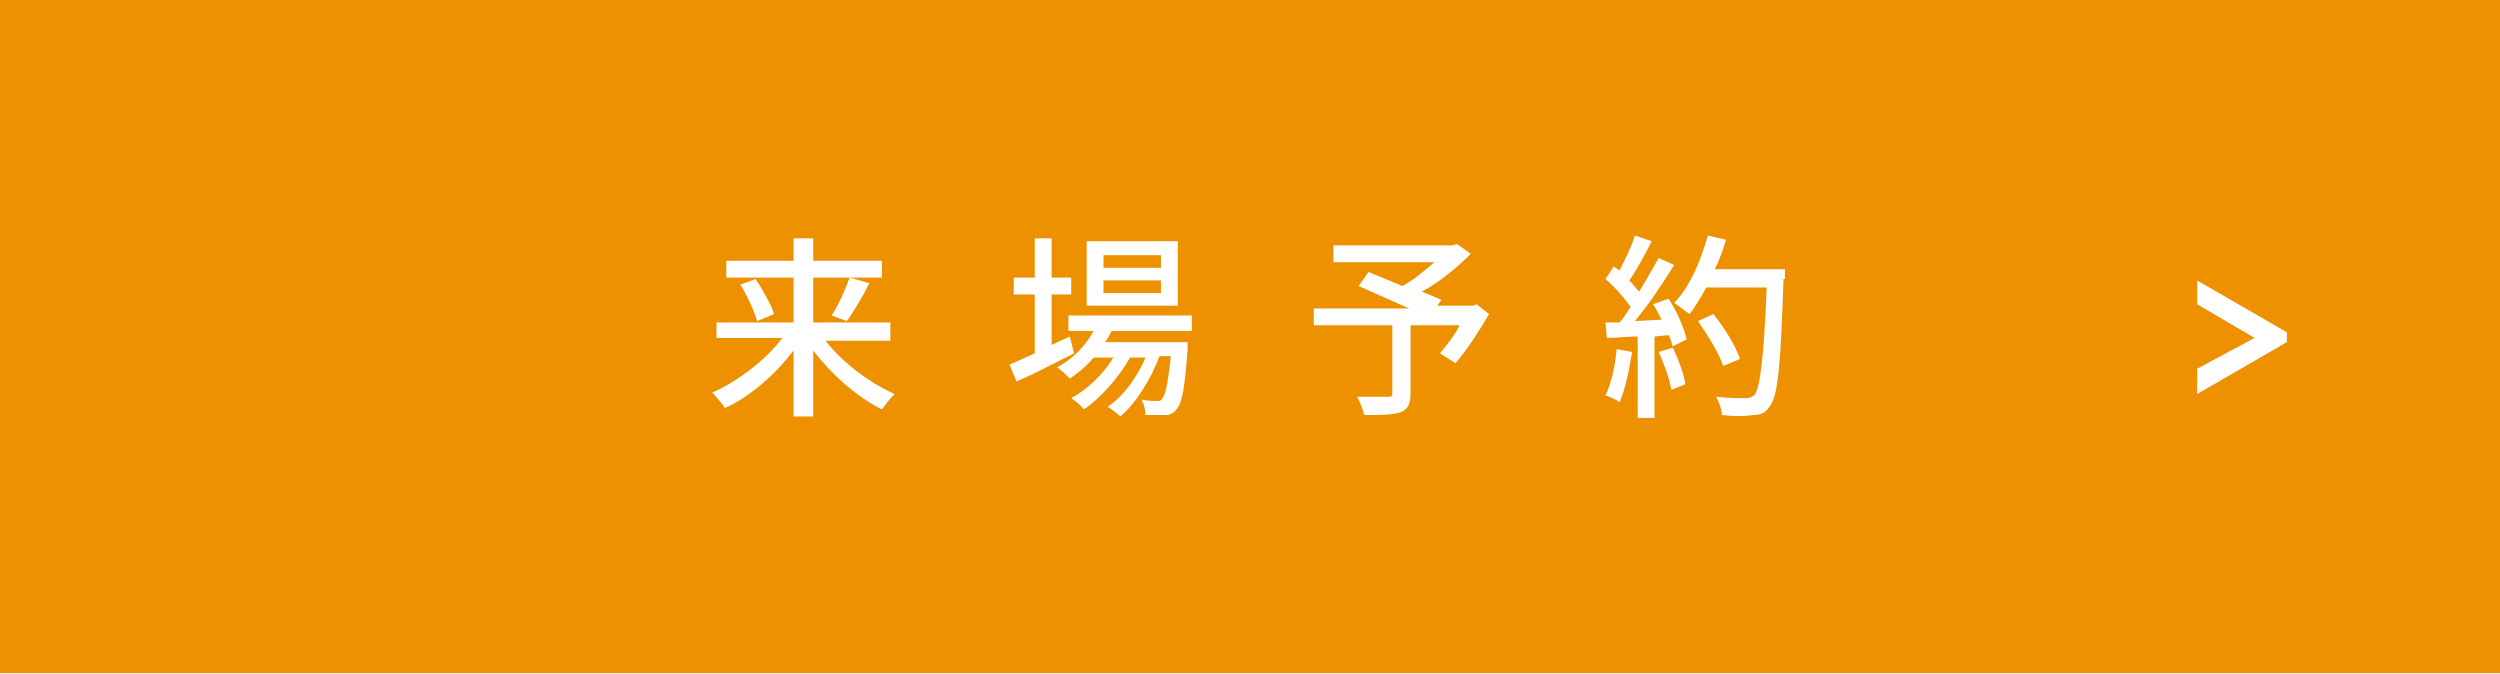
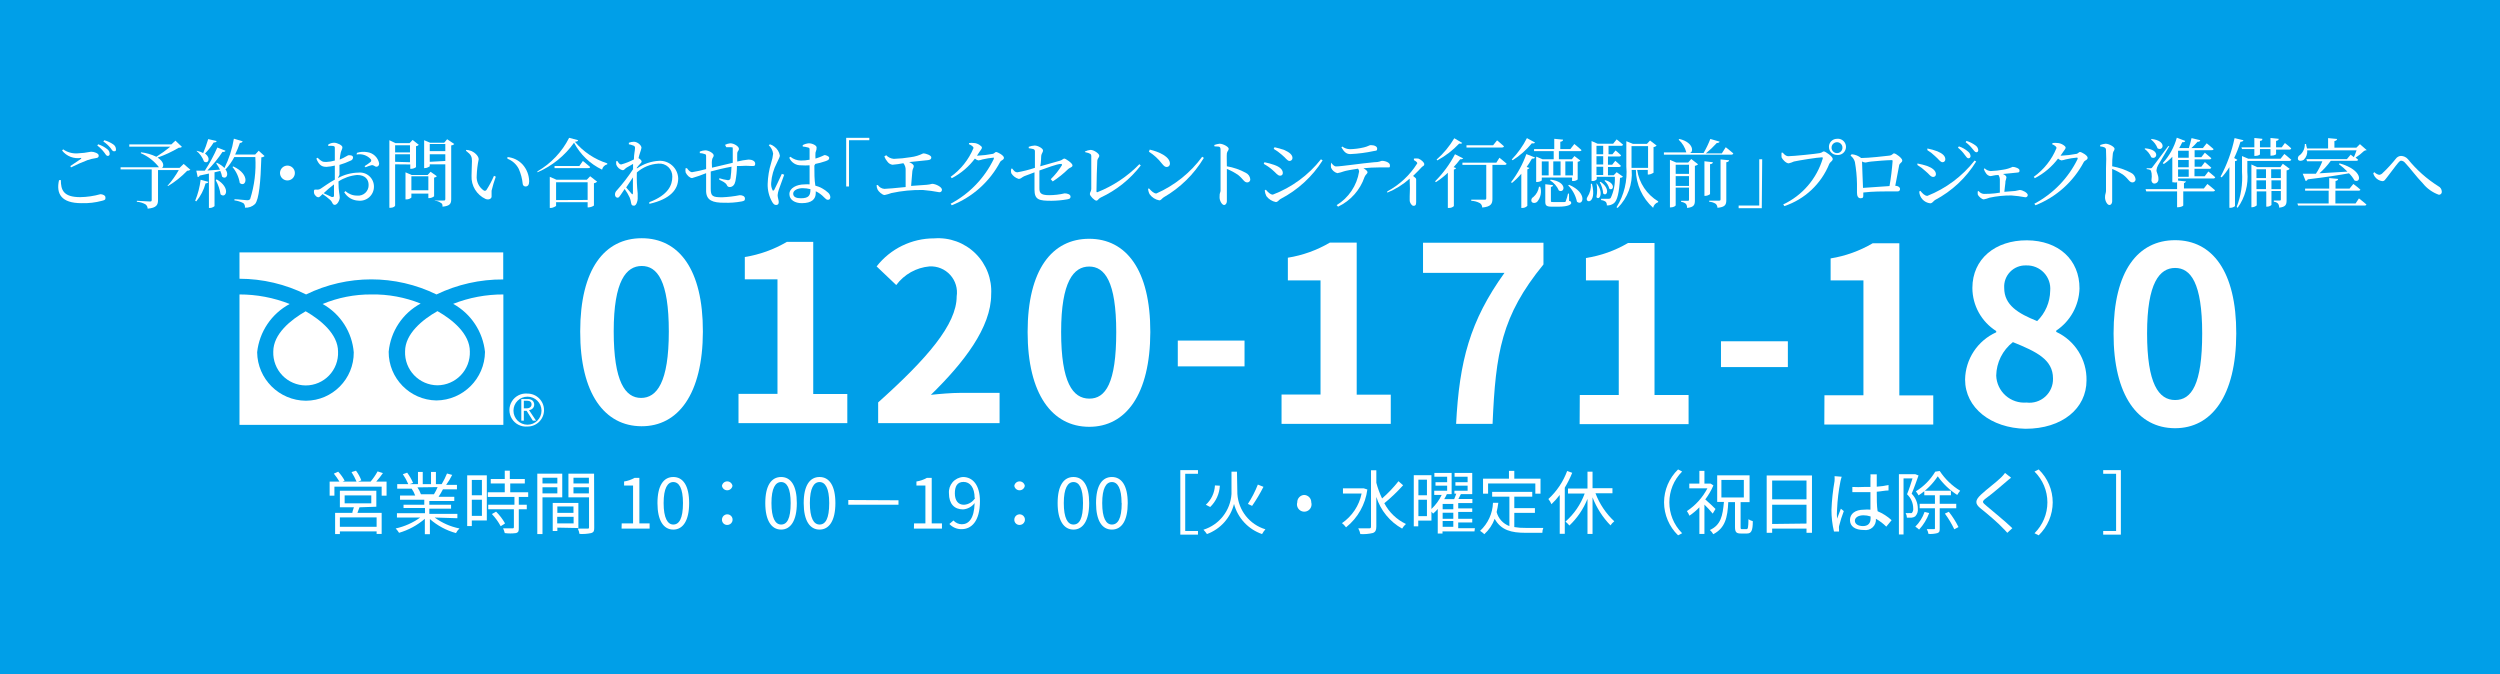
- <svg xmlns="http://www.w3.org/2000/svg" version="1.1" id="レイヤー_1" x="0px" y="0px" viewBox="0 0 178.3 48" style="enable-background:new 0 0 178.3 48;" xml:space="preserve">
-   <style type="text/css">
- 	.st0{fill:#ED9100;}
- 	.st1{fill:#FFFFFF;}
- </style>
-   <g>
-     <g>
-       <rect class="st0" width="178.3" height="48" />
-     </g>
-     <path class="st1" d="M156.7,21.7V20l6.4,3.7v0.7l-6.4,3.7v-1.8l4.1-2.2L156.7,21.7z" />
-   </g>
-   <g>
-     <g>
-       <path class="st1" d="M58.8,24.2c1.2,1.6,3.2,3.1,5,3.9c-0.3,0.3-0.7,0.8-0.9,1.1c-1.8-0.9-3.6-2.5-4.9-4.2v4.7h-1.4V25    c-1.3,1.7-3.1,3.3-4.9,4.1c-0.2-0.3-0.6-0.8-0.9-1.1c1.8-0.8,3.8-2.3,5-3.9h-4.7V23h5.5v-3.2h-4.8v-1.2h4.8v-1.6h1.4v1.6h4.9v1.2    h-4.9V23h5.5v1.3H58.8z M53.9,19.9c0.5,0.8,1.1,1.8,1.3,2.5l-1.2,0.5c-0.2-0.7-0.7-1.8-1.2-2.6L53.9,19.9z M59.3,22.5    c0.5-0.7,1-1.9,1.3-2.7l1.4,0.4c-0.5,1-1.1,2-1.6,2.7L59.3,22.5z" />
-       <path class="st1" d="M76.6,25.2c-1.4,0.7-2.9,1.5-4.1,2L72,26c0.5-0.2,1.1-0.5,1.8-0.8V21h-1.5v-1.2h1.5V17H75v2.8h1.4V21H75v3.6    c0.4-0.2,0.9-0.4,1.3-0.6L76.6,25.2z M79.3,23.6c-0.2,0.3-0.3,0.6-0.5,0.8h5.9c0,0,0,0.3,0,0.5c-0.2,2.8-0.4,3.9-0.8,4.3    c-0.2,0.3-0.5,0.4-0.8,0.4c-0.3,0-0.8,0-1.4,0c0-0.3-0.1-0.8-0.3-1.1c0.5,0.1,0.9,0.1,1.1,0.1c0.2,0,0.3,0,0.4-0.2    c0.2-0.2,0.4-1,0.6-3h-0.8c-0.6,1.6-1.7,3.4-2.8,4.3c-0.2-0.2-0.6-0.5-0.9-0.7c1.1-0.7,2.1-2.1,2.7-3.5h-1.1    c-0.8,1.4-2.1,2.9-3.3,3.7c-0.2-0.3-0.6-0.6-0.9-0.8c1.1-0.6,2.3-1.7,3-2.9H78c-0.5,0.6-1.1,1.1-1.7,1.5c-0.2-0.2-0.6-0.6-0.9-0.8    c1.1-0.6,2-1.5,2.6-2.6h-1.8v-1.1H85v1.1H79.3z M84,21.8h-6.5v-4.6H84V21.8z M82.8,18.2h-4.1v0.9h4.1V18.2z M82.8,20h-4.1v0.9h4.1    V20z" />
-       <path class="st1" d="M106.2,22.4c-0.7,1.2-1.6,2.6-2.4,3.5l-1.1-0.7c0.4-0.5,1-1.2,1.4-2h-3.5v4.9c0,0.7-0.2,1.1-0.7,1.3    c-0.6,0.2-1.4,0.2-2.6,0.2c-0.1-0.4-0.3-0.9-0.5-1.3c0.9,0,1.9,0,2.2,0c0.3,0,0.3-0.1,0.3-0.3v-4.8h-5.6v-1.2h6.8    c-1.1-0.5-2.5-1.1-3.6-1.6l0.7-1c0.7,0.3,1.5,0.6,2.4,1c0.8-0.4,1.6-1.1,2.3-1.7h-7.2v-1.2h8.5l0.3-0.1l1,0.7c-1,1-2.2,2-3.5,2.7    c0.5,0.2,1,0.4,1.4,0.6l-0.3,0.4h2.6l0.2-0.1L106.2,22.4z" />
-       <path class="st1" d="M116.4,25.1c-0.2,1.3-0.5,2.7-0.9,3.6c-0.2-0.2-0.7-0.4-1-0.5c0.4-0.8,0.7-2.1,0.8-3.3L116.4,25.1z M119,21.3    c0.6,0.9,1.1,2.1,1.3,2.9l-1,0.5c-0.1-0.2-0.1-0.5-0.3-0.8l-1,0.1v5.8h-1.2V24c-0.8,0-1.5,0.1-2.2,0.1l-0.1-1.1l1,0    c0.3-0.3,0.5-0.7,0.8-1.1c-0.4-0.6-1.1-1.4-1.8-2l0.6-0.9c0.1,0.1,0.3,0.2,0.4,0.3c0.4-0.8,0.9-1.8,1.1-2.5l1.2,0.4    c-0.5,1-1.1,2.1-1.6,2.8c0.3,0.3,0.5,0.6,0.7,0.8c0.5-0.8,1-1.7,1.4-2.4l1.1,0.5c-0.8,1.3-1.8,2.8-2.8,4l1.9-0.1    c-0.2-0.4-0.4-0.8-0.6-1.1L119,21.3z M119.3,24.8c0.4,0.8,0.8,1.9,0.9,2.6l-1,0.4c-0.1-0.7-0.5-1.8-0.9-2.7L119.3,24.8z     M127.2,19.9c-0.2,6.2-0.4,8.4-1,9.1c-0.3,0.5-0.7,0.6-1.2,0.6c-0.5,0.1-1.3,0.1-2.2,0c0-0.4-0.2-0.9-0.4-1.3    c0.9,0.1,1.8,0.1,2.1,0.1c0.3,0,0.4-0.1,0.6-0.2c0.4-0.4,0.7-2.5,0.9-7.7h-4.3c-0.4,0.7-0.8,1.4-1.2,1.9c-0.3-0.2-0.8-0.6-1.1-0.8    c1.1-1.1,1.9-3,2.4-4.8l1.3,0.3c-0.2,0.7-0.5,1.5-0.8,2.1h5V19.9z M122.9,26.1c-0.3-0.9-1.1-2.2-1.8-3.2l1.1-0.5    c0.8,1,1.6,2.3,1.9,3.2L122.9,26.1z" />
-     </g>
+ <svg xmlns="http://www.w3.org/2000/svg" viewBox="0 0 178.3 48">
+   <defs>
+     <style>.cls-1{fill:#009fe8;}.cls-2{fill:#fff;}</style>
+   </defs>
+   <g id="telボタン">
+     <rect class="cls-1" x="-24.17" y="-9.83" width="233.33" height="64.04" />
+     <path class="cls-2" d="M41.38,23.64c0-4.47,1.75-6.65,4.39-6.65s4.37,2.21,4.36,6.66-1.76,6.76-4.38,6.75S41.37,28.09,41.38,23.64Zm6.32,0c0-3.62-.83-4.67-1.93-4.67s-2,1.05-2,4.66.83,4.75,1.95,4.75S47.7,27.28,47.7,23.65Z" />
+     <path class="cls-2" d="M52.67,28.09h2.78V19.92H53.12V18.33a8.59,8.59,0,0,0,3-1.08H58V28.1h2.43v2.08H52.67Z" />
+     <path class="cls-2" d="M62.63,28.7c3.51-3.14,5.6-5.57,5.6-7.56A1.86,1.86,0,0,0,66.29,19a3.32,3.32,0,0,0-2.37,1.33L62.52,19A5.2,5.2,0,0,1,66.63,17a3.78,3.78,0,0,1,4.06,4c0,2.34-1.94,4.86-4.3,7.16.64-.07,1.5-.14,2.09-.14h2.81v2.16H62.63Z" />
+     <path class="cls-2" d="M73.29,23.68c0-4.47,1.76-6.65,4.39-6.65s4.37,2.21,4.36,6.66-1.75,6.76-4.37,6.75S73.29,28.13,73.29,23.68Zm6.32,0c0-3.62-.83-4.67-1.93-4.67s-2,1.05-2,4.66.83,4.75,2,4.76S79.61,27.32,79.61,23.69Z" />
+     <path class="cls-2" d="M84,24.29h4.76v1.84H84Z" />
+     <path class="cls-2" d="M91.4,28.14h2.78V20H91.85V18.38a8.61,8.61,0,0,0,3-1.08h1.91l0,10.85h2.43v2.08H91.4Z" />
+     <path class="cls-2" d="M107.3,19.46h-5.81V17.31h8.59v1.55c-3,3.67-3.41,6.3-3.63,11.37h-2.6C104.08,25.75,104.84,22.88,107.3,19.46Z" />
+     <path class="cls-2" d="M112.67,28.17h2.78V20h-2.34V18.4a8.4,8.4,0,0,0,3-1.07H118V28.17h2.43v2.08h-7.77Z" />
+     <path class="cls-2" d="M122.74,24.34h4.77v1.84h-4.77Z" />
+     <path class="cls-2" d="M130.12,28.19h2.78V20h-2.34V18.43a8.66,8.66,0,0,0,3-1.08h1.9V28.2h2.42v2.08h-7.77Z" />
+     <path class="cls-2" d="M140.15,27.07a3.76,3.76,0,0,1,2.22-3.37v-.09a3.65,3.65,0,0,1-1.7-3.07c0-2.08,1.64-3.41,3.89-3.4s3.76,1.38,3.75,3.44a3.74,3.74,0,0,1-1.66,3v.09a3.73,3.73,0,0,1,2.16,3.46c0,2-1.73,3.45-4.35,3.45C142,30.53,140.15,29.09,140.15,27.07Zm6.27-.08c0-1.35-1.18-1.91-2.86-2.59a3.1,3.1,0,0,0-1.19,2.39,2,2,0,0,0,2.16,1.92A1.68,1.68,0,0,0,146.42,27Zm-.2-6.25a1.66,1.66,0,0,0-1.71-1.81,1.51,1.51,0,0,0-1.57,1.61c0,1.22,1,1.82,2.35,2.36A3.09,3.09,0,0,0,146.22,20.74Z" />
+     <path class="cls-2" d="M150.74,23.78c0-4.47,1.75-6.65,4.39-6.65s4.37,2.21,4.36,6.66-1.76,6.76-4.38,6.75S150.73,28.23,150.74,23.78Zm6.32,0c0-3.62-.83-4.67-1.93-4.67s-2,1.05-2,4.66.83,4.76,2,4.76S157.06,27.42,157.06,23.79Z" />
+     <path class="cls-2" d="M37.62,28.07a1.18,1.18,0,1,0,0,2.35,1.17,1.17,0,0,0,1.18-1.17A1.18,1.18,0,0,0,37.62,28.07Zm0,2.22a1,1,0,1,1,1-1A1,1,0,0,1,37.62,30.29Z" />
+     <path class="cls-2" d="M38,29.12a.37.37,0,0,0,.1-.26.4.4,0,0,0-.13-.3.54.54,0,0,0-.35-.1h-.44V30h.18V29.3h.2L38,30h.23l-.5-.75A.44.44,0,0,0,38,29.12Zm-.64,0v-.54h.23c.21,0,.32.09.32.26a.25.25,0,0,1-.09.2.34.34,0,0,1-.23.08Z" />
+     <path class="cls-2" d="M21.8,27.49a2.31,2.31,0,0,0,2.31-2.41c0-1.26-1.25-2.27-2.31-2.88-1.06.61-2.31,1.61-2.31,2.88A2.33,2.33,0,0,0,21.8,27.49Z" />
+     <path class="cls-2" d="M31.2,27.48a2.33,2.33,0,0,0,2.31-2.41c0-1.27-1.25-2.28-2.31-2.88-1.06.6-2.31,1.61-2.31,2.87A2.33,2.33,0,0,0,31.2,27.48Z" />
+     <path class="cls-2" d="M17.08,19.88A10.71,10.71,0,0,1,21.83,21a10.59,10.59,0,0,1,9.3,0,10.81,10.81,0,0,1,4.76-1.07V18L17.08,18Z" />
+     <path class="cls-2" d="M34.59,25.1a3.5,3.5,0,0,1-3.47,3.46,3.46,3.46,0,0,1-3.4-3.47A4.37,4.37,0,0,1,30,21.65,9,9,0,0,0,26.48,21a8.9,8.9,0,0,0-3.47.68,4.36,4.36,0,0,1,2.22,3.45,3.43,3.43,0,0,1-3.41,3.45,3.5,3.5,0,0,1-3.48-3.46,4.44,4.44,0,0,1,2.32-3.44A9.71,9.71,0,0,0,17.08,21l0,9.3,18.82,0V21a9.7,9.7,0,0,0-3.58.67A4.45,4.45,0,0,1,34.59,25.1Z" />
+     <path class="cls-2" d="M27.57,34.35v1h-.35v-.64H23.85v.64h-.34v-1h.7a4.94,4.94,0,0,0-.4-.57l.31-.14a3.08,3.08,0,0,1,.46.64l-.15.07h1a4.52,4.52,0,0,0-.36-.68l.32-.1a2.8,2.8,0,0,1,.38.69l-.24.09h.9a4.52,4.52,0,0,0,.5-.73l.38.12a5.87,5.87,0,0,1-.48.61Zm-1.93,1.83c-.05.14-.1.28-.15.4h1.73v1.5h-.36V37.9H24.24v.19H23.9V36.58h1.23c0-.12.08-.27.11-.4h-1V35h2.6v1.14Zm1.22.72H24.24v.67h2.62Zm-2.28-1h1.9v-.57h-1.9Z" />
+     <path class="cls-2" d="M31,36.91a4.46,4.46,0,0,0,1.77.78,1.15,1.15,0,0,0-.25.33,4.7,4.7,0,0,1-1.86-1v1.08h-.36V37a4.92,4.92,0,0,1-1.84,1,1.72,1.72,0,0,0-.24-.31,4.73,4.73,0,0,0,1.75-.78H28.31V36.6h2v-.37H28.78V36h1.48v-.36H28.53v-.3h1.08a2.06,2.06,0,0,0-.25-.49l.18,0H28.33v-.32h.79a3.93,3.93,0,0,0-.39-.71l.31-.11a3.75,3.75,0,0,1,.42.73l-.25.09h.6v-.87h.34v.87h.59v-.87h.35v.87h.6l-.19,0a5.39,5.39,0,0,0,.38-.76l.37.1a4.59,4.59,0,0,1-.43.71h.77v.32h-1c-.1.19-.21.38-.31.53h1.12v.3H30.62V36h1.55v.28H30.62v.37h2v.31Zm-1.23-2.15a1.9,1.9,0,0,1,.25.49l-.16,0H31l-.05,0a3.48,3.48,0,0,0,.26-.51Z" />
+     <path class="cls-2" d="M34.72,37.12H33.65v.4h-.33V33.9h1.4Zm-1.07-2.89v1.09h.72V34.23Zm.72,2.56V35.64h-.72v1.15ZM37,35.44V36h.57v.32H37v1.33c0,.2,0,.31-.2.37a3.11,3.11,0,0,1-.8,0,1.74,1.74,0,0,0-.12-.34h.66c.08,0,.11,0,.11-.1V36.32H34.82V36h1.87v-.56h-1.9v-.33H36v-.63H35v-.32h1v-.59h.36v.59h1.07v.32H36.39v.63h1.28v.33Zm-1.62,1.05a3.82,3.82,0,0,1,.64.84l-.31.2a4.11,4.11,0,0,0-.63-.87Z" />
+     <path class="cls-2" d="M38.69,35.47v2.62h-.37V33.78H40.1v1.69Zm0-1.4v.41h1.06v-.41Zm1.06,1.12v-.44H38.69v.44Zm0,2.44v.24h-.33v-2h1.83v1.79Zm0-1.51v.46H40.9v-.46Zm1.16,1.21v-.47H39.74v.47Zm1.47.27c0,.23,0,.35-.22.42a3.15,3.15,0,0,1-.83.06,1.39,1.39,0,0,0-.12-.38c.3,0,.6,0,.69,0s.11,0,.11-.12V35.47H40.54V33.78h1.83ZM40.9,34.07v.41H42v-.41ZM42,35.19v-.44H40.9v.44Z" />
+     <path class="cls-2" d="M44.34,37.33h.81v-2.7h-.64v-.29a2.19,2.19,0,0,0,.75-.26h.34v3.25h.73v.37h-2Z" />
+     <path class="cls-2" d="M46.89,35.88c0-1.26.44-1.86,1.13-1.86s1.13.61,1.13,1.86-.44,1.89-1.13,1.89S46.89,37.14,46.89,35.88Zm1.82,0c0-1.06-.28-1.5-.69-1.5s-.69.44-.69,1.5.28,1.53.69,1.53S48.71,37,48.71,35.88Z" />
+     <path class="cls-2" d="M51.49,34.65a.38.38,0,0,1,.75,0,.38.38,0,0,1-.75,0Zm0,2.42a.38.38,0,1,1,.37.37A.37.37,0,0,1,51.49,37.07Z" />
+     <path class="cls-2" d="M54.58,35.88c0-1.26.44-1.86,1.13-1.86s1.12.61,1.12,1.86-.44,1.89-1.12,1.89S54.58,37.14,54.58,35.88Zm1.81,0c0-1.06-.27-1.5-.68-1.5s-.69.44-.69,1.5.27,1.53.69,1.53S56.39,37,56.39,35.88Z" />
+     <path class="cls-2" d="M57.32,35.88c0-1.26.44-1.86,1.13-1.86s1.13.61,1.13,1.86-.44,1.89-1.13,1.89S57.32,37.14,57.32,35.88Zm1.82,0c0-1.06-.28-1.5-.69-1.5s-.69.44-.69,1.5.27,1.53.69,1.53S59.14,37,59.14,35.88Z" />
+     <path class="cls-2" d="M64.08,35.68V36H60.5v-.34Z" />
+     <path class="cls-2" d="M65.19,37.33H66v-2.7h-.64v-.29a2.19,2.19,0,0,0,.75-.26h.34v3.25h.73v.37h-2Z" />
+     <path class="cls-2" d="M68,37.12a.8.8,0,0,0,.6.27c.47,0,.88-.38.91-1.51a1.13,1.13,0,0,1-.83.45c-.61,0-1-.39-1-1.14a1.08,1.08,0,0,1,1-1.17c.69,0,1.21.57,1.21,1.72,0,1.47-.63,2-1.31,2a1.16,1.16,0,0,1-.87-.37Zm1.51-1.61c0-.74-.33-1.14-.79-1.14s-.62.33-.62.82.22.81.65.81A1,1,0,0,0,69.55,35.51Z" />
+     <path class="cls-2" d="M72.34,34.65a.38.38,0,0,1,.75,0,.38.38,0,0,1-.75,0Zm0,2.42a.38.38,0,1,1,.37.37A.37.37,0,0,1,72.34,37.07Z" />
+     <path class="cls-2" d="M75.43,35.88c0-1.26.44-1.86,1.13-1.86s1.12.61,1.12,1.86-.44,1.89-1.12,1.89S75.43,37.14,75.43,35.88Zm1.81,0c0-1.06-.27-1.5-.68-1.5s-.69.44-.69,1.5.27,1.53.69,1.53S77.24,37,77.24,35.88Z" />
+     <path class="cls-2" d="M78.17,35.88c0-1.26.44-1.86,1.13-1.86s1.13.61,1.13,1.86S80,37.77,79.3,37.77,78.17,37.14,78.17,35.88Zm1.82,0c0-1.06-.28-1.5-.69-1.5s-.69.44-.69,1.5.27,1.53.69,1.53S80,37,80,35.88Z" />
+     <path class="cls-2" d="M84.18,33.53h1.26v.26h-.91v4.08h.91v.26H84.18Z" />
+     <path class="cls-2" d="M88.25,35.23a2.82,2.82,0,0,0,2,2.52,1.61,1.61,0,0,0-.24.34,3.12,3.12,0,0,1-2-2.15,3.09,3.09,0,0,1-1.93,2.15,2.27,2.27,0,0,0-.25-.31,2.86,2.86,0,0,0,2-2.55V33.64h.39ZM87,34.64a2.26,2.26,0,0,1-.69,1.52L86,36a2,2,0,0,0,.65-1.38Zm3.11.08a11.36,11.36,0,0,1-.81,1.36l-.3-.14a7.8,7.8,0,0,0,.71-1.38Z" />
+     <path class="cls-2" d="M93,35.3a.52.52,0,0,1,.52.53.52.52,0,1,1-1,0A.52.52,0,0,1,93,35.3Z" />
+     <path class="cls-2" d="M97.52,34.91A4.13,4.13,0,0,1,96,37.61a1.65,1.65,0,0,0-.29-.3,3.37,3.37,0,0,0,1.4-2.11H95.78v-.37h1.49Zm2.55-.3a12.32,12.32,0,0,1-1.34,1.28,3.38,3.38,0,0,0,1.54,1.48,1.4,1.4,0,0,0-.27.33,3.94,3.94,0,0,1-1.84-2.26v2.12c0,.26-.07.38-.23.45a3.11,3.11,0,0,1-.91.08,1.36,1.36,0,0,0-.15-.41c.36,0,.67,0,.77,0s.14,0,.14-.14v-4h.38v.89a6.25,6.25,0,0,0,.41,1.12,9,9,0,0,0,1.17-1.23Z" />
+     <path class="cls-2" d="M105.16,37.9h-2.28v.15h-.34V36.3a2.57,2.57,0,0,1-.33.33l-.12-.14v.64h-.94v.41h-.32V33.89h1.26V36.3a3.33,3.33,0,0,0,.73-1h-.53V35h.92v-.36h-.83v-.25h.83V34h-.91v-.27h1.23v1.51h-.46l.12,0a3.13,3.13,0,0,1-.19.36h.71c.06-.13.11-.28.15-.39h-.13V35h.94v-.36h-.87v-.25h.87V34h-.93v-.27H105v1.51H104l.19,0-.18.35h1v.29H104v.38h1v.25h-1V37h1v.26h-1v.41h1.19Zm-4-3.69v1.11h.61V34.21Zm.61,2.6V35.64h-.61v1.17Zm1.88-.87h-.76v.38h.76Zm0,.63h-.76V37h.76Zm-.76,1h.76v-.41h-.76Z" />
+     <path class="cls-2" d="M108,37.59a4.12,4.12,0,0,0,.8.06h1.27A.92.92,0,0,0,110,38H108.8c-1,0-1.75-.18-2.2-1a2.74,2.74,0,0,1-.74,1.1,1.86,1.86,0,0,0-.3-.24,2.87,2.87,0,0,0,.92-2l.38,0a6.45,6.45,0,0,1-.12.66,1.46,1.46,0,0,0,.91,1V35.42h-1.23v-.34h2.86v.34H108v.82h1.47v.34H108Zm-1.87-2.38h-.36V34.14h1.85v-.56H108v.56h1.87v1.07h-.37v-.73h-3.37Z" />
+     <path class="cls-2" d="M112.13,33.72a7.49,7.49,0,0,1-.53,1.06v3.29h-.36V35.3a5.51,5.51,0,0,1-.59.66,1.57,1.57,0,0,0-.22-.37,5.14,5.14,0,0,0,1.34-2Zm1.66,1.46a5.32,5.32,0,0,0,1.34,2,1.24,1.24,0,0,0-.27.29,5.9,5.9,0,0,1-1.28-2v2.61h-.36V35.58a5.38,5.38,0,0,1-1.29,1.9,2.47,2.47,0,0,0-.28-.28,4.91,4.91,0,0,0,1.37-2h-1.19v-.36h1.39V33.64h.36v1.18H115v.36Z" />
+     <path class="cls-2" d="M118.68,35.83a3.28,3.28,0,0,1,1-2.35l.29.15a3.11,3.11,0,0,0,0,4.4l-.29.15A3.3,3.3,0,0,1,118.68,35.83Z" />
+     <path class="cls-2" d="M122.15,36.63a7.62,7.62,0,0,0-.59-.64v2.09h-.36v-1.9a4.27,4.27,0,0,1-.71.6,1.74,1.74,0,0,0-.18-.33,4.33,4.33,0,0,0,1.46-1.62h-1.29v-.34h.72v-.91h.36v.91H122l.2.13a4.91,4.91,0,0,1-.58,1c.21.18.62.56.73.68Zm2.4,1.11c.12,0,.14-.1.15-.71a1,1,0,0,0,.31.14c0,.69-.11.88-.42.88h-.43c-.34,0-.42-.11-.42-.48V35.81h-.48c-.05,1.1-.22,1.85-1.07,2.29a1.13,1.13,0,0,0-.24-.3c.78-.36.91-1,1-2h-.48V33.9h2.31v1.91h-.64v1.76c0,.15,0,.17.13.17Zm-1.78-2.26h1.6V34.23h-1.6Z" />
+     <path class="cls-2" d="M129.23,33.91V38h-.39V37.7h-2.45V38H126V33.91Zm-2.84.36v1.34h2.45V34.27Zm2.45,3.07V36h-2.45v1.37Z" />
+     <path class="cls-2" d="M131.35,34a2.62,2.62,0,0,0-.09.33,13,13,0,0,0-.24,2,3.67,3.67,0,0,0,0,.66c.08-.22.19-.51.27-.71l.21.17a9.18,9.18,0,0,0-.34,1.08.83.83,0,0,0,0,.22,1,1,0,0,0,0,.16l-.36,0a6.38,6.38,0,0,1-.18-1.55,15.11,15.11,0,0,1,.22-2.05,2.16,2.16,0,0,0,0-.35Zm3.18,3.56a3.44,3.44,0,0,0-.74-.56V37a.74.74,0,0,1-.85.8c-.65,0-1-.27-1-.71s.36-.74,1-.74a2.19,2.19,0,0,1,.46,0c0-.37,0-.84,0-1.25h-.47c-.28,0-.53,0-.82,0v-.37a7.56,7.56,0,0,0,.83,0h.46v-.61a1.43,1.43,0,0,0,0-.29h.45l0,.29c0,.13,0,.36,0,.59a5.31,5.31,0,0,0,.84-.12v.39c-.26,0-.55.07-.84.09,0,.49,0,1,.06,1.39a3.42,3.42,0,0,1,1,.64Zm-1.13-.73a1.59,1.59,0,0,0-.5-.08c-.36,0-.61.16-.61.39s.23.38.58.38.54-.2.54-.53A1,1,0,0,0,133.4,36.78Z" />
+     <path class="cls-2" d="M136.83,33.91c-.15.41-.32.91-.49,1.3a1.52,1.52,0,0,1,.44,1.06.68.68,0,0,1-.19.56.54.54,0,0,1-.26.09H136a.71.71,0,0,0-.09-.33,1.48,1.48,0,0,0,.29,0,.33.33,0,0,0,.15,0,.42.42,0,0,0,.1-.34,1.39,1.39,0,0,0-.44-1c.15-.36.29-.8.39-1.13h-.64v4h-.33v-4.3h1.17Zm.76,2.68a3.52,3.52,0,0,1-.72,1.18,1.94,1.94,0,0,0-.27-.21,2.69,2.69,0,0,0,.66-1.05Zm.75-3A4.6,4.6,0,0,0,139.8,35a2,2,0,0,0-.21.3,5,5,0,0,1-1.39-1.33,4.67,4.67,0,0,1-1.37,1.36,1.81,1.81,0,0,0-.19-.29,4.1,4.1,0,0,0,1.38-1.4Zm0,2.66v1.42c0,.19,0,.29-.16.35a2,2,0,0,1-.64.06,1.16,1.16,0,0,0-.12-.34h.5c.06,0,.08,0,.08-.07V36.25h-1.09v-.32H138v-.61h-.76V35h1.9v.32h-.8v.61h1.18v.32Zm.65.25a6,6,0,0,1,.69,1.09l-.3.16a6.72,6.72,0,0,0-.67-1.12Z" />
+     <path class="cls-2" d="M143.43,34.07c-.11.08-.26.21-.34.28-.34.29-1,.86-1.4,1.15s-.3.33,0,.59,1.35,1.11,1.83,1.58l-.36.33c-.1-.12-.23-.25-.34-.36-.26-.29-1.08-1-1.54-1.36s-.41-.61,0-1,1.1-.89,1.44-1.23a2.67,2.67,0,0,0,.28-.32Z" />
+     <path class="cls-2" d="M146.4,35.83a3.29,3.29,0,0,1-1,2.35l-.3-.15a3.09,3.09,0,0,0,0-4.4l.3-.15A3.27,3.27,0,0,1,146.4,35.83Z" />
+     <path class="cls-2" d="M151.26,38.13H150v-.26h.92V33.79H150v-.26h1.26Z" />
+     <path class="cls-2" d="M4.34,12.84c0,.71.18,1.22,1.38,1.22a5.6,5.6,0,0,0,1.44-.21c.15,0,.36.08.36.23s0,.18-.24.24a5,5,0,0,1-1.47.17c-1.44,0-1.82-.67-1.6-1.64Zm.68-1,.77-.52s0-.06,0-.06a1.42,1.42,0,0,1-1.36-.52l.07-.09a1.61,1.61,0,0,0,1,.29,6.31,6.31,0,0,0,1-.12c.22,0,.54.12.54.27s-.07.16-.22.19a3.14,3.14,0,0,0-.58.14,12.76,12.76,0,0,0-1.18.52ZM7,10.29a2,2,0,0,1,.65.35.4.4,0,0,1,.17.33.13.13,0,0,1-.14.15c-.09,0-.15-.11-.25-.25a2.48,2.48,0,0,0-.49-.49ZM7.44,10a2.13,2.13,0,0,1,.64.3.43.43,0,0,1,.19.33c0,.11,0,.16-.13.16s-.16-.11-.27-.25a2.34,2.34,0,0,0-.5-.45Z" />
+     <path class="cls-2" d="M13.58,12.11a.39.39,0,0,1-.23.07A6.74,6.74,0,0,1,12,13.26l-.06,0a6.61,6.61,0,0,0,.81-1.13H11.27v2.14c0,.33-.1.56-.74.61a.38.38,0,0,0-.16-.31,1.46,1.46,0,0,0-.61-.18v-.07l.92.05c.1,0,.14,0,.14-.12V12.08H8.6l0-.15h2.74a3.24,3.24,0,0,0-1.29-1l0-.07a3.47,3.47,0,0,1,1.1.32,9.55,9.55,0,0,0,1-.72H9.22l0-.16h3l.29-.27.47.45a.41.41,0,0,1-.24.06,8.4,8.4,0,0,1-1.5.7c.45.29.47.61.32.73h1.25l.29-.28Z" />
+     <path class="cls-2" d="M13.92,14.32a5.85,5.85,0,0,0,.39-1.5l.55.15c0,.06-.08.1-.2.11A3.36,3.36,0,0,1,14,14.36Zm1.53-2.72c1.12.52.76,1.31.39,1a1.76,1.76,0,0,0-.13-.41l-.41.1v2.41s-.13.13-.33.13H14.9V12.38l-.66.14a.17.17,0,0,1-.14.11L14,12.17l.61,0a11.11,11.11,0,0,0,.89-1.65l.58.23c0,.06-.1.1-.21.08a8.77,8.77,0,0,1-1.08,1.33l.9-.06a2.88,2.88,0,0,0-.26-.43Zm0-1.54c0,.06-.09.11-.21.1a4.42,4.42,0,0,1-.62.79c.46.34.22.77-.07.57a1.72,1.72,0,0,0-.54-.76l.05,0a1.54,1.54,0,0,1,.43.16,9.45,9.45,0,0,0,.36-1Zm0,2.73c1.05.62.65,1.41.28,1.07a2.89,2.89,0,0,0-.34-1Zm3.42-1.66a.35.35,0,0,1-.23.09c-.05,1.78-.17,3-.45,3.33a.94.94,0,0,1-.72.26.38.38,0,0,0-.11-.32,1.93,1.93,0,0,0-.64-.2v-.08c.29,0,.76.07.9.07a.26.26,0,0,0,.22-.08,8.25,8.25,0,0,0,.37-3H16.71a4.08,4.08,0,0,1-.61.87L16,12a7.47,7.47,0,0,0,.68-2.11l.63.19a.2.2,0,0,1-.2.11,6.86,6.86,0,0,1-.34.83h1.43l.25-.27Zm-2.23.74c1.28.6.88,1.55.46,1.18a2.33,2.33,0,0,0-.52-1.14Z" />
+     <path class="cls-2" d="M20.51,12.87a.53.53,0,1,1,.52-.53A.53.53,0,0,1,20.51,12.87Z" />
+     <path class="cls-2" d="M24.1,12.7a3.18,3.18,0,0,1,1.46-.39,1,1,0,0,1,1.11,1,1,1,0,0,1-1.12,1,1.22,1.22,0,0,1-1-.6l.09-.08a1.21,1.21,0,0,0,.84.32.74.74,0,0,0,.81-.76c0-.39-.24-.71-.82-.71a2.91,2.91,0,0,0-1.33.46c0,.75.09.94.09,1.14s-.17.53-.35.53-.15-.18-.32-.34a4.6,4.6,0,0,0-.55-.43c-.16.16-.23.23-.31.23a.29.29,0,0,1-.19-.11.35.35,0,0,1-.12-.26c0-.15,0-.19.17-.18a.44.44,0,0,0,.32-.07c.18-.11.6-.43,1-.64v-1a3.54,3.54,0,0,1-.59.09c-.29,0-.52-.07-.73-.59l.09-.06c.27.26.36.31.63.3a2.42,2.42,0,0,0,.6-.1v-.85c0-.14,0-.16-.12-.19a1.16,1.16,0,0,0-.35,0l0-.1a.77.77,0,0,1,.42-.13c.22,0,.59.18.59.32s-.08.22-.12.39a3.33,3.33,0,0,0-.07.49c.38-.15.55-.31.65-.31s.3,0,.3.17a.25.25,0,0,1-.18.22,5.46,5.46,0,0,1-.79.3c0,.24,0,.48,0,.71Zm-.28.45a9.09,9.09,0,0,0-.74.63l.58.27c.12,0,.16,0,.16-.11Zm1.64-2.25a1.51,1.51,0,0,1,.73-.05,1,1,0,0,1,.85.8c0,.12-.05.23-.18.24s-.19-.13-.36-.11a2.76,2.76,0,0,0-.43.15L26,11.85a4,4,0,0,0,.43-.3.14.14,0,0,0,0-.21,1.09,1.09,0,0,0-1-.32Z" />
+     <path class="cls-2" d="M28.18,11.72v2.94c0,.06-.14.16-.34.16h-.07V10l.44.21h1l.22-.23.44.35a.34.34,0,0,1-.2.1v1.49a.59.59,0,0,1-.34.12h-.07v-.31Zm0-1.36v.51h1.06v-.51Zm1.06,1.21V11H28.18v.54Zm1.92,1a.37.37,0,0,1-.2.1V14a.61.61,0,0,1-.34.13h-.07v-.32H29.34v.28a.51.51,0,0,1-.36.13h-.06V12.29l.44.19H30.5l.21-.23Zm-.61,1v-1H29.34v1Zm1.85-3.3a.32.32,0,0,1-.22.1v3.83c0,.31-.07.49-.62.54,0-.12,0-.22-.12-.27a.74.74,0,0,0-.43-.15V14.3l.62,0c.1,0,.13,0,.13-.13V11.72H30.65v.14s-.17.13-.35.13h-.05V10l.43.18h1l.21-.25Zm-1.75,0v.51h1.11v-.51Zm1.11,1.21V11H30.65v.54Z" />
+     <path class="cls-2" d="M33.66,11.48c0-.3-.06-.45-.42-.72l0-.07a1.17,1.17,0,0,1,.38.08c.22.09.52.35.52.59A6.8,6.8,0,0,0,34,12.52a1.15,1.15,0,0,0,.51,1.07.14.14,0,0,0,.19-.05,6.71,6.71,0,0,0,.53-1l.13.06a9.23,9.23,0,0,0-.3,1c0,.27,0,.29,0,.42s-.17.27-.43.17a1.73,1.73,0,0,1-1-1.65C33.63,12.16,33.66,11.76,33.66,11.48Zm2.53-.16,0-.12a1.68,1.68,0,0,1,1.08.53,1.84,1.84,0,0,1,.47,1.2c0,.25-.09.37-.26.37a.2.2,0,0,1-.2-.19A3.55,3.55,0,0,0,37,12.05,1.52,1.52,0,0,0,36.19,11.32Z" />
+     <path class="cls-2" d="M41.23,10c0,.07-.09.1-.23.11a5,5,0,0,0,2.31,1.54v.07a.49.49,0,0,0-.37.38,4.43,4.43,0,0,1-2-1.92,6.24,6.24,0,0,1-2.61,2.11l0-.07a5.76,5.76,0,0,0,2.26-2.39Zm.86,2.57.5.39a.45.45,0,0,1-.23.11v1.59a.74.74,0,0,1-.38.13h-.07v-.37H39.66v.27s-.2.14-.38.14h-.07V12.61l.48.21h2.16Zm-.52-1.09s.32.25.52.43c0,.06-.07.08-.15.08H39.55l0-.15h1.77Zm.34,2.78V13H39.66v1.27Z" />
+     <path class="cls-2" d="M45.45,12A3,3,0,0,1,47,11.47a1.3,1.3,0,0,1,1.37,1.25c0,.79-.56,1.48-2.06,1.82l0-.12c1.36-.52,1.64-1.22,1.64-1.82a.91.91,0,0,0-1-.93,2.53,2.53,0,0,0-1.53.63,10.36,10.36,0,0,0,.06,1.49c0,.16,0,.26,0,.39s-.09.49-.26.49-.18-.07-.21-.2a1.64,1.64,0,0,0-.1-.38,3.63,3.63,0,0,0-.36-.61c-.1.16-.2.3-.29.43s-.13.19-.22.19-.18-.09-.18-.22a.4.4,0,0,1,.13-.3,13.19,13.19,0,0,0,1.16-1.51c0-.13,0-.26,0-.38l-.47.27c-.11.07-.16.18-.26.18a.62.62,0,0,1-.47-.41,1,1,0,0,1,0-.24l.09,0c.08.15.16.24.26.24a4.53,4.53,0,0,0,.91-.36c0-.36.08-.65.08-.81a.16.16,0,0,0-.13-.18,1.3,1.3,0,0,0-.31-.09v-.11a1,1,0,0,1,.36-.07c.25,0,.54.25.54.43a2.84,2.84,0,0,1-.11.38,3.12,3.12,0,0,0-.1.36h0c.1.05.22.16.22.23s-.05.12-.13.2-.15.17-.23.28Zm-.31,1.78c0-.24,0-.68,0-1.13l-.48.72.39.45C45.1,13.88,45.13,13.87,45.14,13.78Z" />
+     <path class="cls-2" d="M51.71,10.33a1,1,0,0,1,.37-.11c.28,0,.62.23.62.39s-.11.14-.12.33,0,.35,0,.58a5.75,5.75,0,0,1,.81-.14c.24,0,.47.1.47.29s-.09.17-.25.17a5.31,5.31,0,0,0-.83,0l-.22,0a6.21,6.21,0,0,1-.11,1.08c-.05.25-.19.42-.41.42a.2.2,0,0,1-.2-.14c-.08-.17-.32-.28-.54-.38l0-.11a3.43,3.43,0,0,0,.61.14.17.17,0,0,0,.19-.14,7.19,7.19,0,0,0,.07-.82c-.51.09-1.09.23-1.48.34,0,.47,0,1,0,1.22,0,.54.12.62.81.62a7.93,7.93,0,0,0,1.26-.15c.2,0,.37.08.37.24s-.07.17-.25.21a5.82,5.82,0,0,1-1.23.09c-.81,0-1.26-.16-1.29-.8,0-.3,0-.81,0-1.31a9.62,9.62,0,0,1-1,.35c-.16,0-.37-.2-.46-.4a.74.74,0,0,1,0-.31L49,12c.09.14.23.28.36.28a9.93,9.93,0,0,0,1-.22c0-.37,0-.69,0-.86s0-.19-.13-.22a1,1,0,0,0-.32-.06v-.11a1.17,1.17,0,0,1,.39-.09c.24,0,.6.21.6.36s-.09.13-.12.34,0,.31,0,.54l1.48-.35c0-.31,0-.73,0-.95s0-.13-.14-.16l-.32,0Z" />
+     <path class="cls-2" d="M55.93,12.46c-.11.29-.32.88-.39,1.08a1.7,1.7,0,0,0-.08.38c0,.17.08.35.08.49s-.06.21-.19.21-.2-.09-.28-.22a2.46,2.46,0,0,1-.32-1.29,5.73,5.73,0,0,1,.25-1.5,3.06,3.06,0,0,0,.14-.65,1,1,0,0,0-.31-.6l.08-.07a.9.9,0,0,1,.32.17,1,1,0,0,1,.39.63c0,.12-.08.22-.21.52A3.6,3.6,0,0,0,55,13.05a.94.94,0,0,0,.09.49c0,.07.08.08.13,0s.41-.86.54-1.14Zm2.15-.65c0,.54,0,1,.07,1.43a2.11,2.11,0,0,1,.9.49.46.46,0,0,1,.17.32c0,.13-.06.2-.17.2s-.16-.07-.28-.18a2,2,0,0,0-.59-.43.49.49,0,0,1,0,.12c0,.44-.28.73-1,.73-.48,0-.88-.23-.88-.65s.5-.69,1.09-.69a2,2,0,0,1,.35,0c0-.38,0-.92,0-1.36a4,4,0,0,1-.59,0,.88.88,0,0,1-.86-.54l.08-.07a1.21,1.21,0,0,0,.75.27,3,3,0,0,0,.62-.06v-.67c0-.15,0-.17-.11-.2a2,2,0,0,0-.38-.07l0-.1a1.13,1.13,0,0,1,.43-.13c.27,0,.56.16.56.29s0,.15-.08.38a3.47,3.47,0,0,0,0,.42l.24-.08c.28-.1.37-.17.42-.17s.32.07.32.2-.08.17-.28.24a5.11,5.11,0,0,1-.71.19Zm-.28,1.68a2.38,2.38,0,0,0-.56-.07c-.32,0-.67.14-.67.39s.24.33.55.33c.57,0,.68-.21.68-.63Z" />
+     <path class="cls-2" d="M60.35,9.83H62V10H60.55v3.3h-.2Z" />
+     <path class="cls-2" d="M63.2,11.07a.86.86,0,0,0,.55.26,8.93,8.93,0,0,0,1.2-.12,2.7,2.7,0,0,0,.89-.27c.22,0,.58.15.58.28s-.06.17-.23.2l-1.35.14c.18.08.33.18.33.29s-.08.19-.1.35-.06.68-.09,1.06l1.11-.08a2.12,2.12,0,0,0,.39-.07c.24,0,.7.22.7.42a.17.17,0,0,1-.19.18,10.78,10.78,0,0,0-1.17-.16,9.82,9.82,0,0,0-2.25.22,3.2,3.2,0,0,1-.48.14c-.17,0-.44-.26-.5-.39a.66.66,0,0,1-.07-.32l.09,0a.61.61,0,0,0,.46.27c.18,0,.82-.06,1.52-.13,0-.39,0-.94,0-1.2a.73.73,0,0,0-.16-.5,6.59,6.59,0,0,1-.78.11.53.53,0,0,1-.35-.21,1.28,1.28,0,0,1-.23-.38Z" />
+     <path class="cls-2" d="M69.12,10.2a1.33,1.33,0,0,1,.34,0c.25,0,.57.22.57.32s-.07.15-.16.29a2.9,2.9,0,0,1-.19.29h.08a7.28,7.28,0,0,0,1-.12c.14,0,.2-.14.29-.14s.55.24.55.41-.19.16-.27.3a6.68,6.68,0,0,1-3.45,3.09l-.08-.11a7.13,7.13,0,0,0,3.08-3.2c0-.07,0-.09,0-.09a5.84,5.84,0,0,0-.81.13,1.28,1.28,0,0,1-.3.07.57.57,0,0,1-.24-.13,4.86,4.86,0,0,1-1.65,1.4l-.08-.1a4.76,4.76,0,0,0,1.63-2.05c0-.11-.15-.2-.33-.28Z" />
+     <path class="cls-2" d="M74.94,12.78a5.22,5.22,0,0,0,.8-1c0-.06,0-.1-.07-.09-.29,0-1.07.31-1.54.47,0,.46,0,.94,0,1.26s.07.5.69.5a4.81,4.81,0,0,0,1.11-.13c.18,0,.42.07.42.23s-.11.17-.25.2a6.89,6.89,0,0,1-1.1.1c-.89,0-1.22-.06-1.22-.8,0-.35,0-.87,0-1.23l-.74.28c-.2.1-.23.19-.39.19a.94.94,0,0,1-.53-.41.66.66,0,0,1,0-.32l.08,0c.11.15.2.26.35.26a8.93,8.93,0,0,0,1.26-.32c0-.44,0-1,0-1.18s-.17-.17-.44-.22v-.1a1.32,1.32,0,0,1,.43-.09c.23,0,.59.21.59.35s-.11.2-.13.38,0,.42-.07.75l1.41-.4c.17-.05.22-.15.31-.15s.58.33.58.48-.18.15-.3.26a7,7,0,0,1-1.11.89Z" />
+     <path class="cls-2" d="M77.37,10.81a1.12,1.12,0,0,1,.41-.12c.24,0,.62.27.62.41s-.12.18-.14.35-.06,1.69-.06,2.2c0,0,0,.07.06.06a8.61,8.61,0,0,0,3-2l.1.09a7.7,7.7,0,0,1-2.86,2.29c-.18.09-.19.22-.31.22s-.46-.33-.46-.47.09-.17.1-.36c0-.37,0-2,0-2.36,0-.12-.06-.19-.44-.27Z" />
+     <path class="cls-2" d="M85.74,11.18l.12.08A8,8,0,0,1,83,14.07c-.13.08-.19.22-.32.22a1.09,1.09,0,0,1-.69-.44,1,1,0,0,1-.11-.4l.08,0c.15.17.33.35.51.35A8.14,8.14,0,0,0,85.74,11.18ZM82,10.67c.65.15,1.44.5,1.44,1a.23.23,0,0,1-.23.24c-.12,0-.2-.07-.34-.24a3.57,3.57,0,0,0-.93-.85Z" />
+     <path class="cls-2" d="M86.6,10.34a1.7,1.7,0,0,1,.38-.09c.25,0,.65.22.65.36s-.11.16-.13.33,0,.62,0,.92a4.34,4.34,0,0,1,1.34.46.57.57,0,0,1,.33.46.21.21,0,0,1-.21.23c-.23,0-.28-.22-.63-.51a3.72,3.72,0,0,0-.83-.45v1.81c0,.25,0,.41,0,.5s-.06.26-.2.26-.32-.29-.32-.54,0-.23.07-.45c0-.4,0-1.24,0-1.63s0-1,0-1.31-.16-.22-.43-.25Z" />
+     <path class="cls-2" d="M90.13,11.69l.05-.12a4.84,4.84,0,0,1,.72.2c.35.12.59.32.59.56a.18.18,0,0,1-.19.2c-.19,0-.29-.2-.56-.42A3.18,3.18,0,0,0,90.13,11.69Zm4.08-.33.12.08a7.85,7.85,0,0,1-3,2.75c-.13.07-.19.22-.34.22a1.11,1.11,0,0,1-.67-.42,1.18,1.18,0,0,1-.12-.41l.08-.05c.14.16.31.35.5.35A8,8,0,0,0,94.21,11.36Zm-3.37-.74.06-.12a6.09,6.09,0,0,1,.7.2c.36.16.58.34.58.57a.21.21,0,0,1-.2.21c-.18,0-.28-.22-.57-.45A3.45,3.45,0,0,0,90.84,10.62Z" />
+     <path class="cls-2" d="M94.93,11.6c.12.14.22.27.36.27.37,0,1.81-.22,2.72-.3.38,0,.47-.1.55-.1.25,0,.57.13.57.31s0,.16-.17.16-.32,0-.6,0a10.75,10.75,0,0,0-1.12.06c.16.09.29.19.29.29s-.13.14-.21.33a3.63,3.63,0,0,1-1.89,2.12l-.1-.11a3.43,3.43,0,0,0,1.6-2.39.31.31,0,0,0-.08-.21c-.42.06-.89.15-1,.19a2.83,2.83,0,0,1-.47.13.69.69,0,0,1-.45-.39.8.8,0,0,1,0-.29Zm.8-1.15a.94.94,0,0,0,.55.19,4.75,4.75,0,0,0,1-.13c.3-.07.37-.16.48-.16.26,0,.46.09.46.25s-.06.14-.23.17a10.13,10.13,0,0,1-1.69.22c-.29,0-.45-.17-.63-.48Z" />
+     <path class="cls-2" d="M100.84,11.31a1.23,1.23,0,0,1,.32,0c.19.07.42.27.42.4s-.09.11-.2.23-.35.37-.6.61c.12.09.22.16.22.23s0,.13,0,.24c0,.58,0,1.18,0,1.4s-.07.26-.19.26-.27-.21-.27-.39,0-.16,0-.3a9.13,9.13,0,0,0,0-1.08.71.71,0,0,0,0-.17,5.55,5.55,0,0,1-1.6,1l0-.09a5.69,5.69,0,0,0,2.14-2c0-.09-.13-.17-.24-.23Z" />
+     <path class="cls-2" d="M104.36,11.3s-.09.08-.22.06a6.66,6.66,0,0,1-.47.56l.18.07a.22.22,0,0,1-.16.1V14.7a.48.48,0,0,1-.35.13h-.08V12.32a5.45,5.45,0,0,1-.85.67l-.06-.06A7.83,7.83,0,0,0,103.77,11Zm-.08-1.11c0,.05-.09.07-.21.05a6.28,6.28,0,0,1-1.56,1.2l-.05-.06a6.39,6.39,0,0,0,1.26-1.52Zm2.66,1.06s.32.25.51.42c0,.06-.07.09-.14.09h-.87v2.43c0,.33-.1.56-.73.61a.37.37,0,0,0-.16-.31,1.37,1.37,0,0,0-.62-.17v-.08l.92,0c.12,0,.15,0,.15-.12V11.76h-1.7l0-.16h2.42Zm-2.35-.73,0-.16h1.9l.28-.35s.31.25.49.42c0,.06-.07.09-.14.09Z" />
+     <path class="cls-2" d="M109.47,11.23c0,.06-.08.09-.21.08a6.41,6.41,0,0,1-.38.6l.2.07s-.07.08-.15.1v2.6a.47.47,0,0,1-.35.15h-.08V12.39a4.64,4.64,0,0,1-.67.66l-.06-.06a7.38,7.38,0,0,0,1.09-2Zm0-1.07c0,.06-.09.08-.22.06a5.71,5.71,0,0,1-1.37,1.21l-.06-.06a6.28,6.28,0,0,0,1.08-1.52Zm.38,3.16a1.13,1.13,0,0,1-.21,1.06c-.1.11-.33.14-.41,0a.26.26,0,0,1,.13-.33,1.19,1.19,0,0,0,.4-.73Zm.11-.66v.21s-.13.11-.33.11h-.07V11.17l.46.19h.79v-.58h-1.4l0-.15h1.44V9.9l.63.06c0,.08-.06.13-.2.15v.52H112l.28-.36s.32.25.51.43c0,.06-.07.08-.14.08h-1.47v.58h.92l.19-.23.42.32a.3.3,0,0,1-.19.09V12.8a.49.49,0,0,1-.34.11h-.06v-.25Zm0-1.15v1h.49v-1Zm1.95,2.82c.12,0,.15.09.15.16s-.17.25-.9.25h-.48c-.4,0-.47-.09-.47-.36V13.14l.54.06c0,.06,0,.11-.14.13v1c0,.06,0,.08.16.08h.8c.06,0,.08,0,.1-.06a3.45,3.45,0,0,0,.16-.54h.07Zm-1.32-1.52c1.23.16,1,1,.59.78a1.63,1.63,0,0,0-.63-.73Zm.71-.3v-1h-.52v1Zm.34-1v1h.54v-1Zm.27,1.67c1.34.58,1,1.55.56,1.21a2.36,2.36,0,0,0-.63-1.17Z" />
+     <path class="cls-2" d="M113.54,13.11c.38,1.55-.61,1.38-.32.93a1.5,1.5,0,0,0,.24-.93Zm2.21-.51a.27.27,0,0,1-.21.08c-.06,1.09-.2,1.62-.43,1.81a.74.74,0,0,1-.51.16.37.37,0,0,0-.07-.25.64.64,0,0,0-.34-.13v-.09l.5,0a.24.24,0,0,0,.18-.05,3.14,3.14,0,0,0,.3-1.52h-1.29v.17a.35.35,0,0,1-.31.13h-.06V10.06l.43.19h1.11l.25-.31s.28.22.46.38a.14.14,0,0,1-.14.08h-.9V11H115l.22-.27s.24.19.39.34c0,.06-.06.09-.13.09h-.8v.59h.3l.22-.28s.25.2.4.35c0,.06-.06.09-.14.09h-.78v.59h.41l.21-.22Zm-1.89.46c.55.68.21,1.28,0,1a2.66,2.66,0,0,0,0-1Zm0-2.66V11h.48V10.4Zm.48.74h-.48v.59h.48Zm-.48,1.34h.48v-.59h-.48Zm.3.49c.73.52.43,1.08.18.83a1.92,1.92,0,0,0-.25-.81Zm.33-.12c.79.23.56.8.29.61a1.17,1.17,0,0,0-.35-.57Zm2.27-.73a3.18,3.18,0,0,0,1.5,2.24v.06a.53.53,0,0,0-.36.4,3.69,3.69,0,0,1-1.23-2.7h-.3a3.41,3.41,0,0,1-1,2.71l-.08-.05a4.67,4.67,0,0,0,.7-2.9V10.07l.47.19h1l.22-.24.47.36a.35.35,0,0,1-.22.11v1.83s-.21.13-.35.13h-.06v-.33Zm-.4-.15h1.18V10.42h-1.18V12Z" />
+     <path class="cls-2" d="M123.08,10.5s.34.26.54.44a.13.13,0,0,1-.14.09h-4.81l0-.16h1.73a.35.35,0,0,1-.13,0,1.87,1.87,0,0,0-.55-.91l.06-.05c1.07.27,1,1,.72,1h1a6.86,6.86,0,0,0,.48-1l.66.19c0,.06-.09.1-.2.1a7,7,0,0,1-.78.74h1.14Zm-2.46.84.49.38a.49.49,0,0,1-.23.11v2.46c0,.31-.06.49-.56.54a.42.42,0,0,0-.08-.29.57.57,0,0,0-.34-.14v-.08l.46,0c.08,0,.1,0,.1-.1v-.84h-.95v1.26c0,.05-.16.15-.34.15h-.07V11.4l.44.19h.86Zm-1.11.41v.65h.95v-.65Zm.95,1.51v-.7h-.95v.7Zm1.5.59s-.17.12-.33.12h-.07V11.5l.6.07c0,.07-.06.13-.2.14Zm.75-2.48.61.06c0,.07-.07.12-.2.14v2.69c0,.33-.07.51-.63.56a.41.41,0,0,0-.12-.28.91.91,0,0,0-.47-.15v-.08l.68,0c.1,0,.13,0,.13-.11Z" />
+     <path class="cls-2" d="M125.65,14.85H124v-.19h1.47v-3.3h.21Z" />
+     <path class="cls-2" d="M127.55,11.14c.34,0,2-.17,2.23-.22s.19-.12.3-.12.63.36.63.53-.17.19-.25.37a5.25,5.25,0,0,1-3.2,3l-.08-.12A5.29,5.29,0,0,0,130,11.3c0-.07,0-.08-.06-.08-.28,0-1.71.23-2,.3a1.84,1.84,0,0,1-.37.13c-.19,0-.45-.28-.51-.43a2.29,2.29,0,0,1,0-.33l.09,0C127.24,11,127.36,11.14,127.55,11.14Zm2.89-.67A.57.57,0,0,1,131,9.9a.58.58,0,1,1,0,1.15A.57.57,0,0,1,130.44,10.47Zm.19,0a.39.39,0,1,0,.77,0,.39.39,0,0,0-.77,0Z" />
+     <path class="cls-2" d="M132.06,11a1.26,1.26,0,0,1,.68.27l0,0c.54,0,1.75-.14,2-.17s.23-.16.35-.16.58.34.58.5-.18.18-.22.34-.16.91-.28,1.47c.19,0,.34.1.34.22a.16.16,0,0,1-.18.18c-.14,0-.42,0-.69,0s-1.12,0-1.75.08v.18c0,.14,0,.23-.19.23s-.26-.17-.26-.4,0-.41,0-.63a9.82,9.82,0,0,0-.15-1.56.84.84,0,0,0-.31-.45Zm2.7,2.27a17.89,17.89,0,0,0,.22-1.78c0-.05,0-.07-.07-.07-.33,0-1.15.07-1.44.1s-.34.07-.44.07a.59.59,0,0,1-.23-.07c0,.37.06,1.35.07,1.88Z" />
+     <path class="cls-2" d="M136.75,11.77l0-.11a4.91,4.91,0,0,1,.73.19c.34.13.59.33.59.57a.19.19,0,0,1-.19.2c-.2,0-.29-.21-.56-.42A3.25,3.25,0,0,0,136.75,11.77Zm4.08-.32.11.07A7.63,7.63,0,0,1,138,14.27c-.12.08-.18.23-.34.23a.88.88,0,0,1-.78-.84l.08-.05c.14.17.31.36.5.36A8.06,8.06,0,0,0,140.83,11.45Zm-3.37-.74,0-.12a4.36,4.36,0,0,1,.71.2c.36.15.57.33.57.57a.2.2,0,0,1-.19.21c-.18,0-.28-.22-.57-.46A2.86,2.86,0,0,0,137.46,10.71Zm2.67.34a2.48,2.48,0,0,0-.49-.52l.07-.09a1.85,1.85,0,0,1,.65.37.44.44,0,0,1,.18.32.15.15,0,0,1-.16.16C140.3,11.29,140.24,11.19,140.13,11.05Zm.55-.43a2.48,2.48,0,0,0-.49-.48l.06-.09a2.09,2.09,0,0,1,.64.32.45.45,0,0,1,.2.33c0,.1-.05.16-.14.16S140.79,10.75,140.68,10.62Z" />
+     <path class="cls-2" d="M141.54,12a.66.66,0,0,0,.44.2,6.4,6.4,0,0,0,.9-.1,2.33,2.33,0,0,0,.66-.2c.19,0,.49.12.49.24s0,.16-.18.17l-1,.1c.14.06.25.14.25.24a1.8,1.8,0,0,1-.07.27c0,.17-.06.48-.08.76l.77-.06a2.91,2.91,0,0,0,.33-.07c.19,0,.57.2.57.36a.16.16,0,0,1-.17.16,8.64,8.64,0,0,0-1-.13,7.18,7.18,0,0,0-1.56.16,2.11,2.11,0,0,1-.41.12c-.14,0-.37-.22-.42-.33a.62.62,0,0,1,0-.26l.06,0a.51.51,0,0,0,.37.2c.16,0,.64,0,1.14-.09,0-.28,0-.66,0-.87a.64.64,0,0,0-.1-.39c-.28,0-.47.08-.58.08a.44.44,0,0,1-.3-.19,1.22,1.22,0,0,1-.16-.3Z" />
+     <path class="cls-2" d="M146.4,10.2a1.33,1.33,0,0,1,.34,0c.26,0,.58.22.58.32s-.07.15-.16.29a3,3,0,0,1-.2.29h.09a7.13,7.13,0,0,0,1-.12c.15,0,.2-.14.3-.14s.54.24.54.41-.18.16-.27.3a6.68,6.68,0,0,1-3.45,3.09l-.08-.11a7.16,7.16,0,0,0,3.09-3.2c0-.07,0-.09-.06-.09a5.72,5.72,0,0,0-.8.13,1.56,1.56,0,0,1-.3.07.52.52,0,0,1-.24-.13,4.89,4.89,0,0,1-1.66,1.4l-.07-.1a4.71,4.71,0,0,0,1.62-2.05c0-.11-.14-.2-.32-.28Z" />
+     <path class="cls-2" d="M149.79,10.34a1.59,1.59,0,0,1,.38-.09c.24,0,.64.22.64.36s-.1.16-.12.33a6.63,6.63,0,0,0-.05.92,4.53,4.53,0,0,1,1.34.46.59.59,0,0,1,.33.46.22.22,0,0,1-.22.23c-.22,0-.27-.22-.62-.51a4,4,0,0,0-.83-.45c0,.42,0,1.26,0,1.81,0,.25,0,.41,0,.5s-.05.26-.2.26-.31-.29-.31-.54.05-.23.07-.45c0-.4,0-1.24,0-1.63a12.67,12.67,0,0,0,0-1.31c0-.17-.15-.22-.42-.25Z" />
+     <path class="cls-2" d="M153,10.58c1.11.09.83.86.43.64a1.4,1.4,0,0,0-.48-.6Zm4.43,2.54s.34.26.55.45a.15.15,0,0,1-.15.08h-2.12v1c0,.05-.2.13-.36.13h-.08V13.65h-2.2l-.05-.16h2.25V13A.54.54,0,0,1,155,13h-.07V11.18a3.24,3.24,0,0,1-.61.52l-.07-.07a4.41,4.41,0,0,0,1-1.81l.6.23c0,.06-.09.11-.21.09-.07.15-.14.28-.22.42h.69c.07-.22.14-.5.19-.71l.62.15c0,.07-.07.12-.19.11a4.62,4.62,0,0,1-.44.45h.82l.27-.34s.3.23.49.41c0,.06-.06.08-.14.08h-1.21v.5H157l.25-.32.46.39c0,.06-.07.09-.14.09h-1.05v.52H157l.25-.33s.28.23.46.4a.14.14,0,0,1-.15.08h-1.05v.53h.73l.26-.34s.31.24.49.41a.13.13,0,0,1-.14.09h-2.51v.15s0,0,0,0l.57.06s-.05.09-.15.12v.38h1.42ZM153.37,12c.07,0,.09,0,.15-.09s.12-.14,1.12-1.49l.08,0c-.21.38-.72,1.2-.81,1.37a.88.88,0,0,0-.11.35c0,.18.15.34.14.65a.29.29,0,0,1-.31.3c-.09,0-.16-.08-.19-.21.06-.43,0-.69-.08-.76a.91.91,0,0,0-.26-.06V12Zm.08-2.09c1.12.13.83.91.43.67a1.44,1.44,0,0,0-.47-.63Zm1.89.84v.5h.76v-.5Zm.76.66h-.76v.52h.76Zm0,.67h-.76v.53h.76Z" />
+     <path class="cls-2" d="M159.57,11.4a.2.2,0,0,1-.17.09V14.7a.53.53,0,0,1-.34.12H159v-2.9a4.64,4.64,0,0,1-.55.73l-.08-.05a10.36,10.36,0,0,0,1-2.75L160,10c0,.06-.08.11-.21.11a8.46,8.46,0,0,1-.45,1.16Zm3.35-.42s.31.24.5.42c0,0-.07.08-.14.08h-3v.78a3.77,3.77,0,0,1-.69,2.56l-.07-.06a5.8,5.8,0,0,0,.38-2.5V11.13l.45.19h2.3Zm-3.06-.47h.92V9.84l.57.06c0,.08,0,.13-.17.15v.46h.75V9.84l.59.06c0,.07-.06.13-.19.15v.46h.4l.23-.31a5.58,5.58,0,0,1,.45.38.12.12,0,0,1-.13.09h-.95V11s-.1.1-.33.1h-.07v-.47h-.75v.39s-.12.1-.33.1h-.07v-.49h-.88Zm2.95,1.17.49.36a.32.32,0,0,1-.22.11v2.13c0,.31-.06.48-.53.53a.5.5,0,0,0-.08-.29.44.44,0,0,0-.3-.13V14.3l.41,0c.07,0,.09,0,.09-.1v-.58H162v1s-.12.12-.31.12h-.06V13.65h-.68v1s-.15.13-.32.13h-.06V11.73l.41.19h1.66Zm-1.88.39v.63h.68v-.63Zm.68,1.42v-.63h-.68v.63Zm.37-1.42v.63h.69v-.63Zm.69,1.42v-.63H162v.63Z" />
+     <path class="cls-2" d="M168.24,14.15s.33.25.53.43c0,.06-.06.08-.14.08H163.9l-.05-.15h2.23V13.6H164.4l0-.15h1.72V12.7l.63.06c0,.08-.05.12-.18.15v.54h1l.27-.33a6.17,6.17,0,0,1,.5.4c0,.06-.07.08-.14.08h-1.64v.91H168Zm.56-3.44s-.1,0-.2.06a3.56,3.56,0,0,1-.6.47l.18.15c0,.06-.07.08-.15.08h-1.8a5.33,5.33,0,0,1-.81.89l2-.12a4.7,4.7,0,0,0-.61-.53l.05-.06c1.71.49,1.54,1.45,1.06,1.22a2.1,2.1,0,0,0-.39-.51c-.72.13-1.67.28-2.94.43a.22.22,0,0,1-.15.12l-.21-.52.94,0a4.4,4.4,0,0,0,.46-.89h-1.09l-.05-.15h2.89l.27-.32.23.18c.06-.14.14-.33.19-.49h-3.52a.82.82,0,0,1-.24.67c-.13.1-.34.11-.41,0a.27.27,0,0,1,.14-.34,1,1,0,0,0,.34-.78h.09c0,.11.05.22.07.32h1.5V9.85l.64.06c0,.07-.06.13-.19.15v.47h1.57l.25-.25Z" />
+     <path class="cls-2" d="M169.26,12.35l.08-.07a.7.7,0,0,0,.34.19.39.39,0,0,0,.27-.15c.26-.23.72-.74.92-1a.48.48,0,0,1,.37-.2.67.67,0,0,1,.5.24,8.88,8.88,0,0,0,2.16,1.92.44.44,0,0,1,.25.39.2.2,0,0,1-.21.22,2.56,2.56,0,0,1-1.15-.82c-.46-.47-.88-1.06-1.27-1.47a.39.39,0,0,0-.27-.14q-.09,0-.21.15c-.19.22-.57.75-.77,1s-.21.31-.37.31a.78.78,0,0,1-.52-.31A.65.65,0,0,1,169.26,12.35Z" />
  </g>
</svg>
